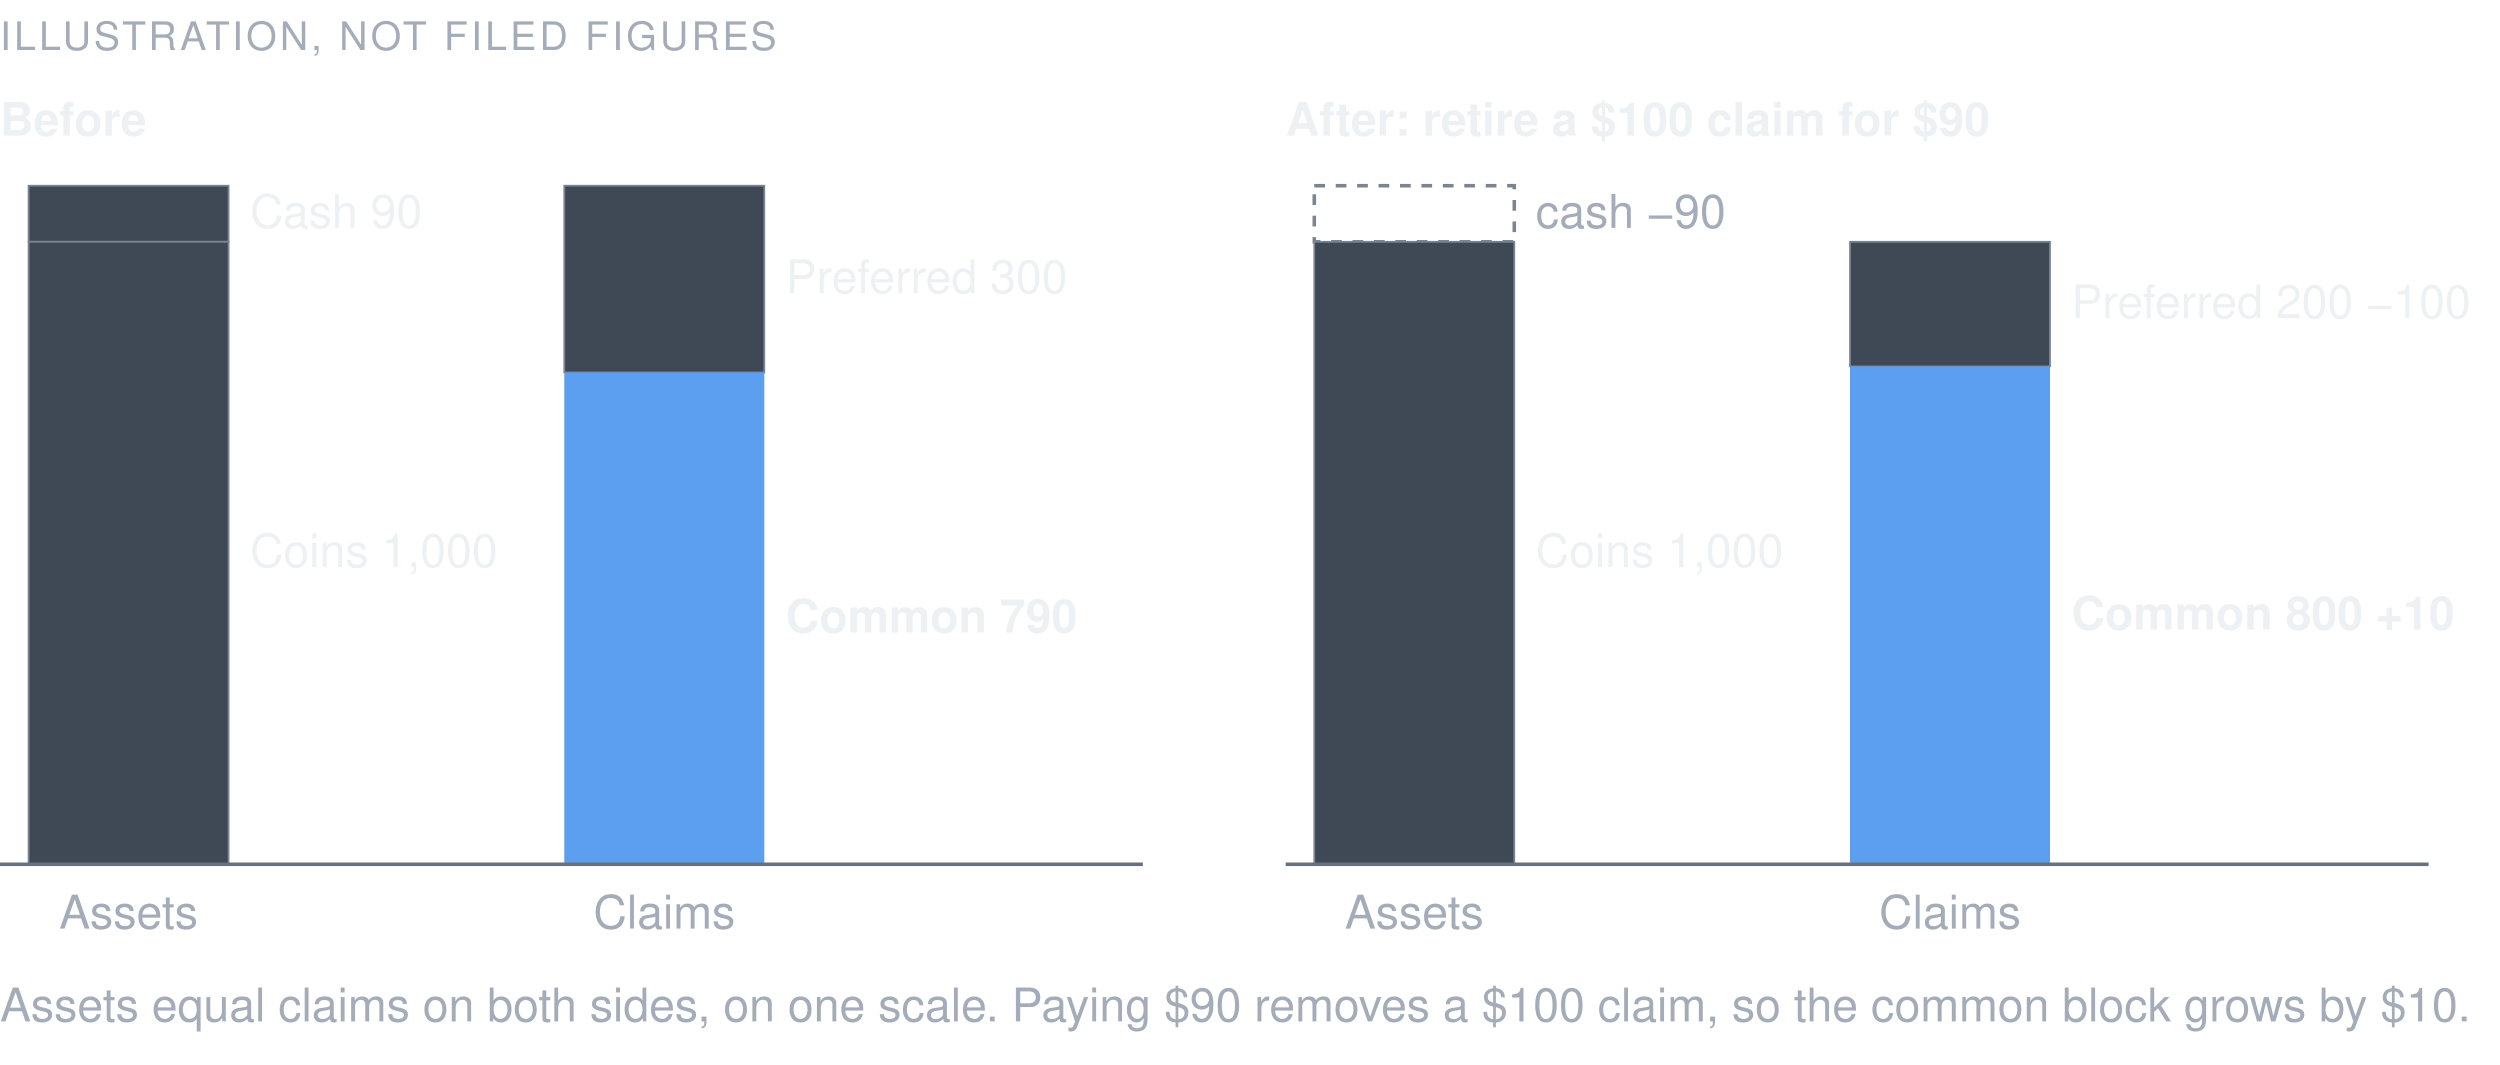
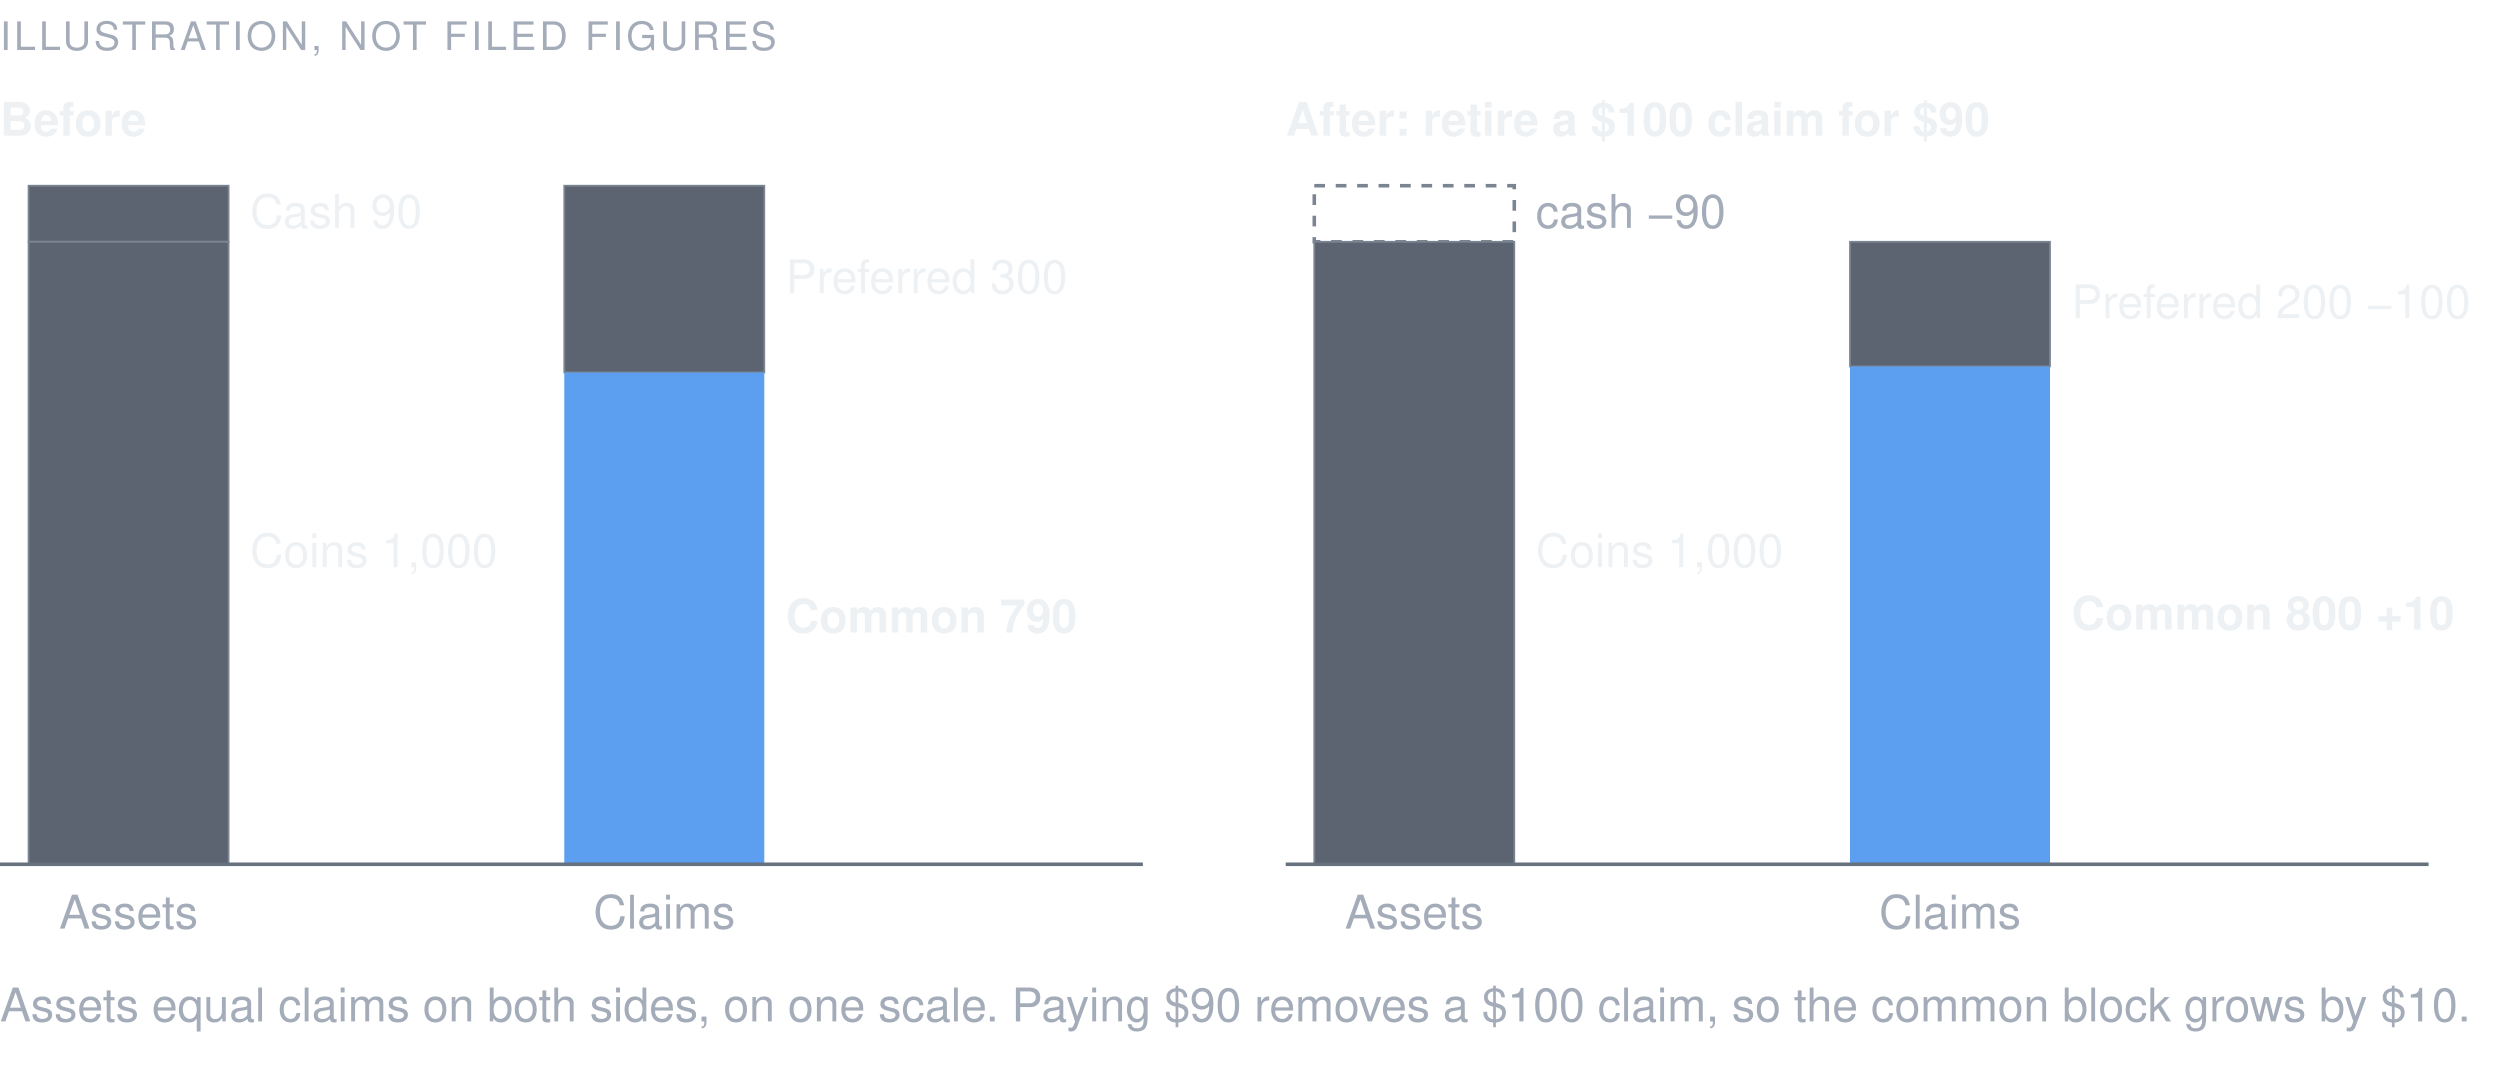
<svg xmlns="http://www.w3.org/2000/svg" viewBox="0 0 700 298" width="700" height="298" role="img" aria-label="Illustration: before, cash 90 and coins 1,000 against preferred 300 and common 790; after paying $90 to retire a $100 preferred claim, coins 1,000 against preferred 200 and common 800" font-family="-apple-system, BlinkMacSystemFont, &quot;Segoe UI&quot;, Helvetica, Arial, sans-serif" font-size="13" fill="#eef1f4" style="font-variant-numeric: tabular-nums">
  <defs>
    <pattern id="hatch" width="5" height="5" patternUnits="userSpaceOnUse" patternTransform="rotate(45)">
      <line x1="0" y1="0" x2="0" y2="5" stroke="#7b8592" stroke-width="2" />
    </pattern>
  </defs>
  <text x="0" y="14" font-size="11" letter-spacing="0.08em" fill="#a3acb8">ILLUSTRATION, NOT FILED FIGURES</text>
  <text x="0" y="38" font-weight="600">Before</text>
-   <rect x="8" y="52.0" width="56" height="15.7" fill="#3f4855" stroke="#7b8592" stroke-width="0.5" />
+   <rect x="8" y="52.0" width="56" height="15.7" fill="#5b6470" stroke="#7b8592" stroke-width="0.5" />
  <text x="70" y="63.8">Cash 90</text>
-   <rect x="8" y="67.7" width="56" height="174.3" fill="#3f4855" stroke="#7b8592" stroke-width="0.5" />
+   <rect x="8" y="67.7" width="56" height="174.3" fill="#5b6470" stroke="#7b8592" stroke-width="0.5" />
  <text x="70" y="158.8">Coins 1,000</text>
  <text x="36.0" y="260" text-anchor="middle" fill="#a3acb8">Assets</text>
-   <rect x="158" y="52.0" width="56" height="52.3" fill="#3f4855" stroke="#7b8592" stroke-width="0.5" />
+   <rect x="158" y="52.0" width="56" height="52.3" fill="#5b6470" stroke="#7b8592" stroke-width="0.5" />
  <text x="220" y="82.1">Preferred 300</text>
  <rect x="158" y="104.3" width="56" height="137.7" fill="#5c9ef0" stroke="none" stroke-width="0.5" />
  <text x="220" y="177.1" font-weight="600">Common 790</text>
  <text x="186.0" y="260" text-anchor="middle" fill="#a3acb8">Claims</text>
  <line x1="0" x2="320" y1="242" y2="242" stroke="#67717e" />
  <text x="360" y="38" font-weight="600">After: retire a $100 claim for $90</text>
  <rect x="368" y="52" width="56" height="15.7" fill="none" stroke="#7b8592" stroke-dasharray="3 3" />
  <text x="430" y="63.8" fill="#a3acb8">cash −90</text>
-   <rect x="368" y="67.7" width="56" height="174.3" fill="#3f4855" stroke="#7b8592" stroke-width="0.5" />
+   <rect x="368" y="67.7" width="56" height="174.3" fill="#5b6470" stroke="#7b8592" stroke-width="0.5" />
  <text x="430" y="158.8">Coins 1,000</text>
  <text x="396.0" y="260" text-anchor="middle" fill="#a3acb8">Assets</text>
-   <rect x="518" y="67.7" width="56" height="34.9" fill="#3f4855" stroke="#7b8592" stroke-width="0.5" />
+   <rect x="518" y="67.7" width="56" height="34.9" fill="#5b6470" stroke="#7b8592" stroke-width="0.5" />
  <text x="580" y="89.1">Preferred 200 −100</text>
  <rect x="518" y="102.6" width="56" height="139.4" fill="#5c9ef0" stroke="none" stroke-width="0.5" />
  <text x="580" y="176.3" font-weight="600">Common 800 +10</text>
  <text x="546.0" y="260" text-anchor="middle" fill="#a3acb8">Claims</text>
  <line x1="360" x2="680" y1="242" y2="242" stroke="#67717e" />
  <text x="0" y="286" fill="#a3acb8">Assets equal claims on both sides, on one scale. Paying $90 removes a $100 claim, so the common block grows by $10.</text>
</svg>
